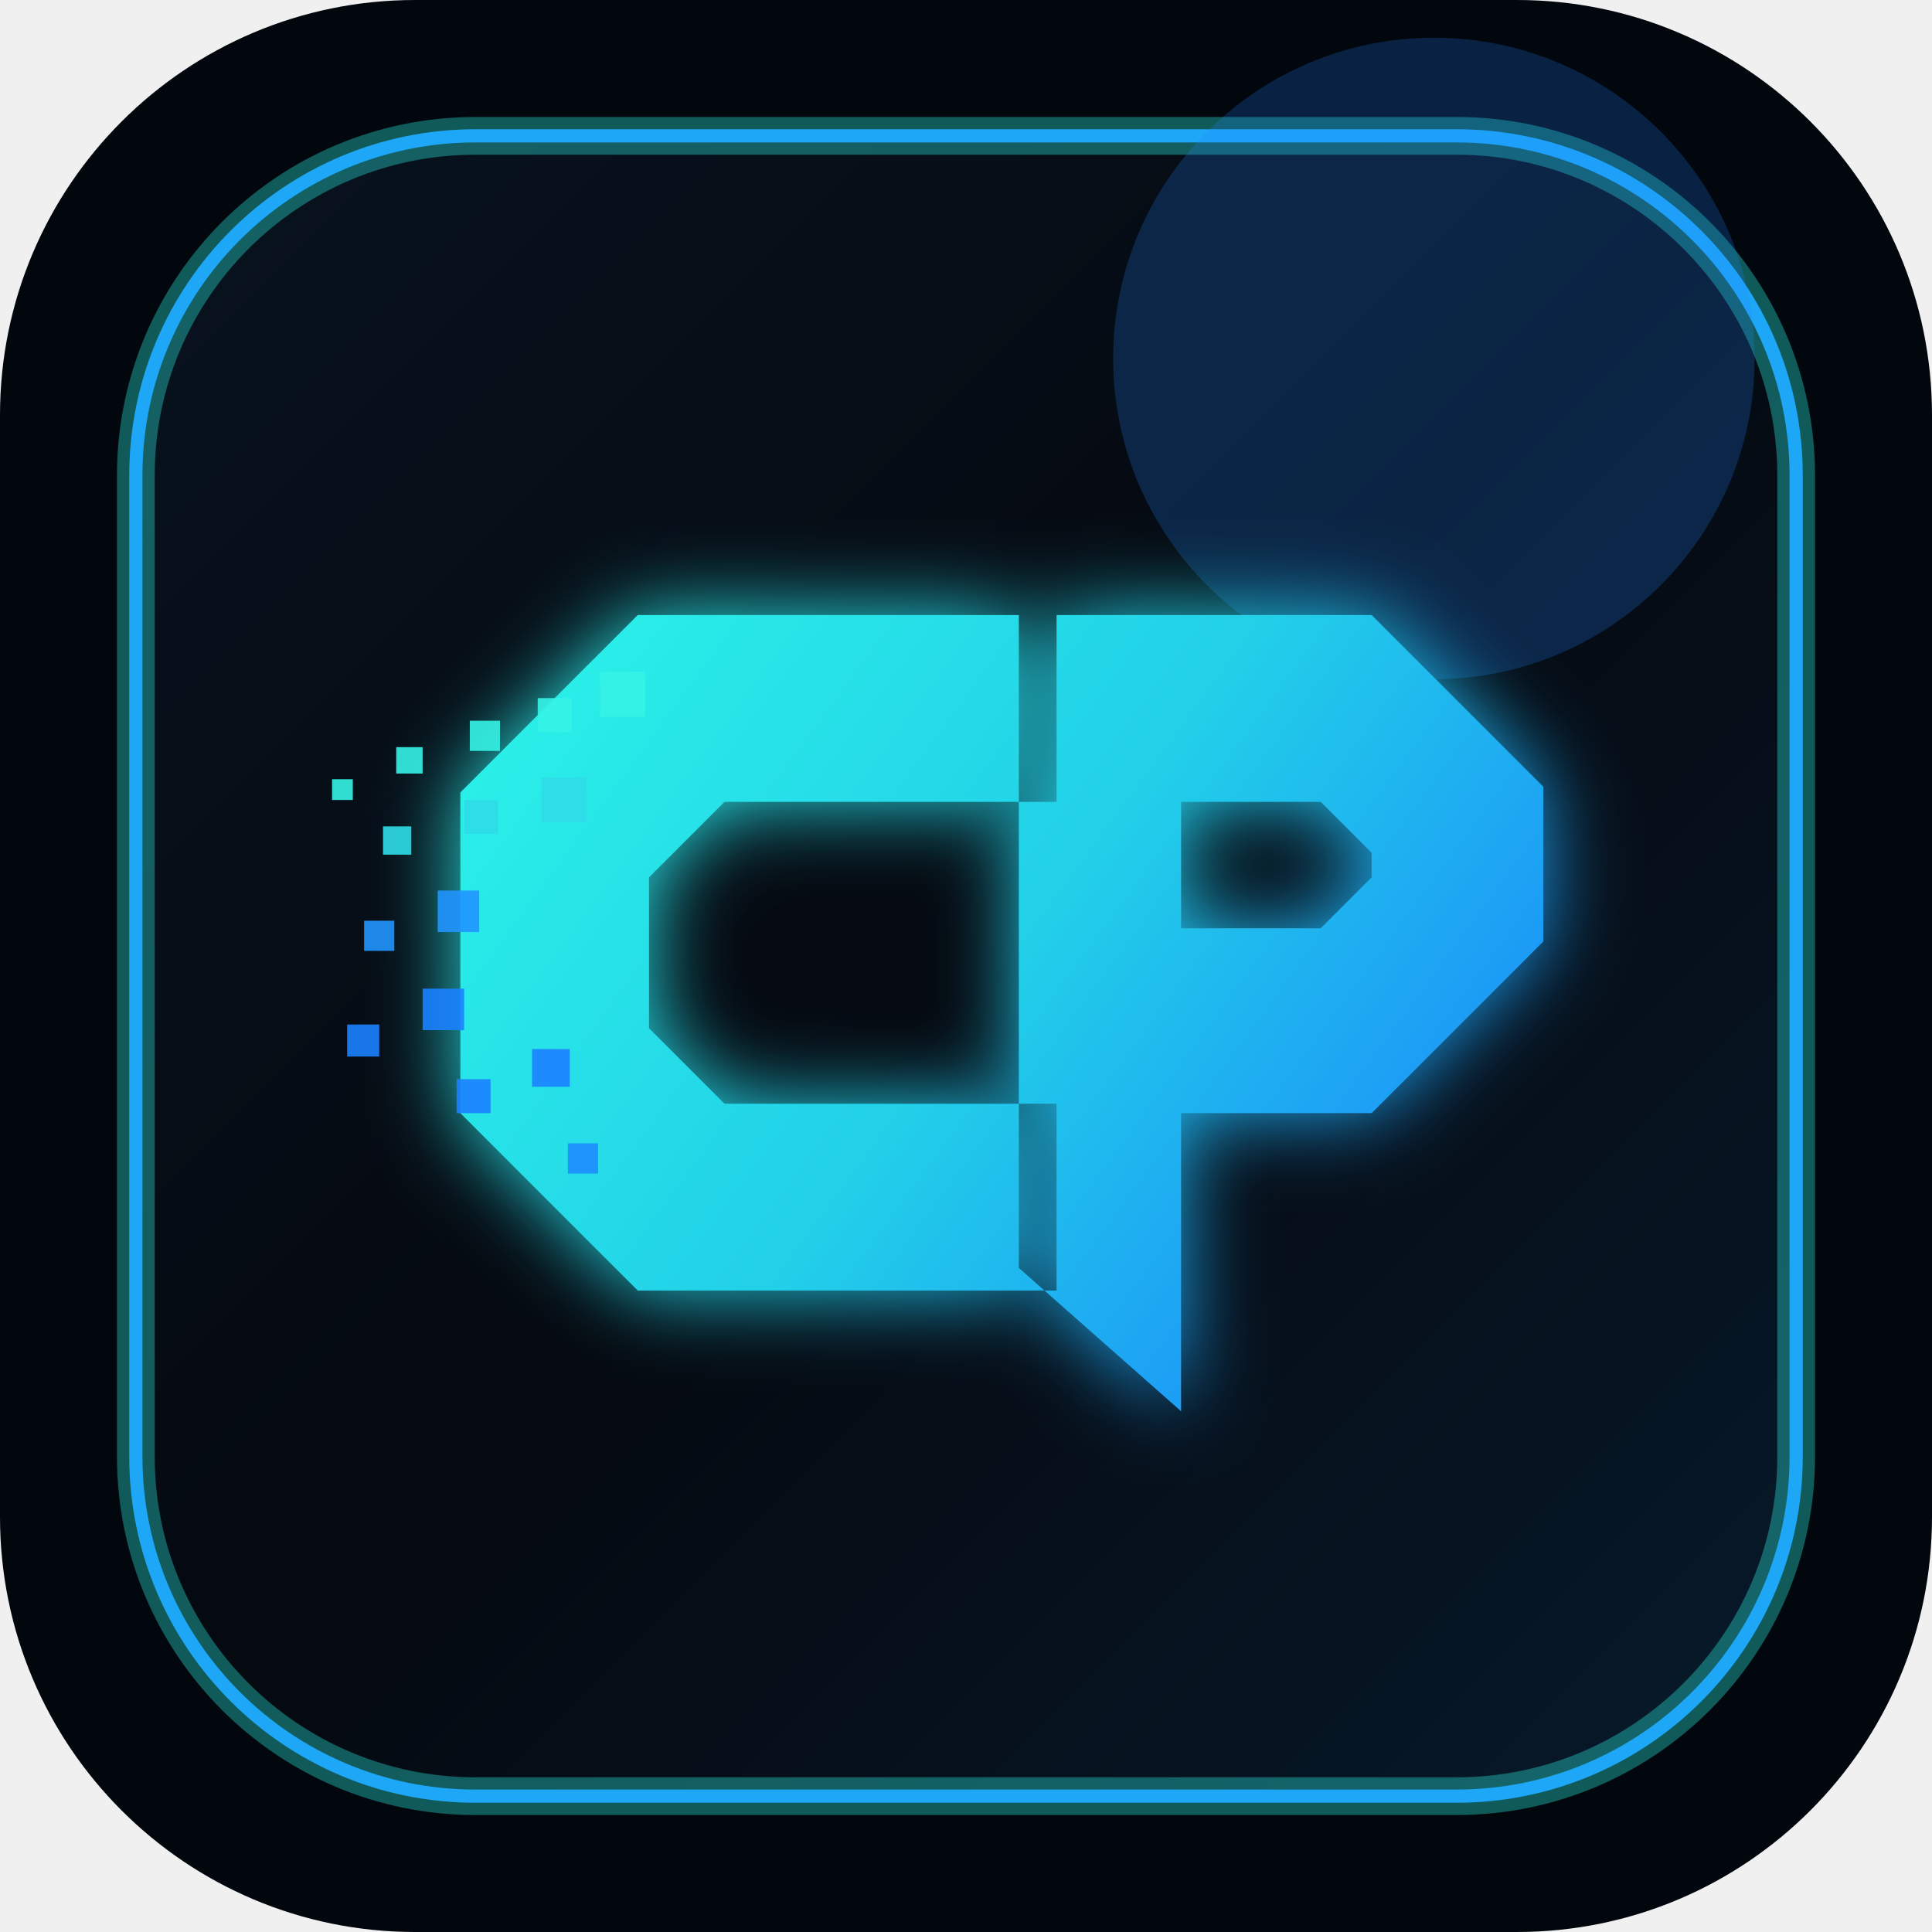
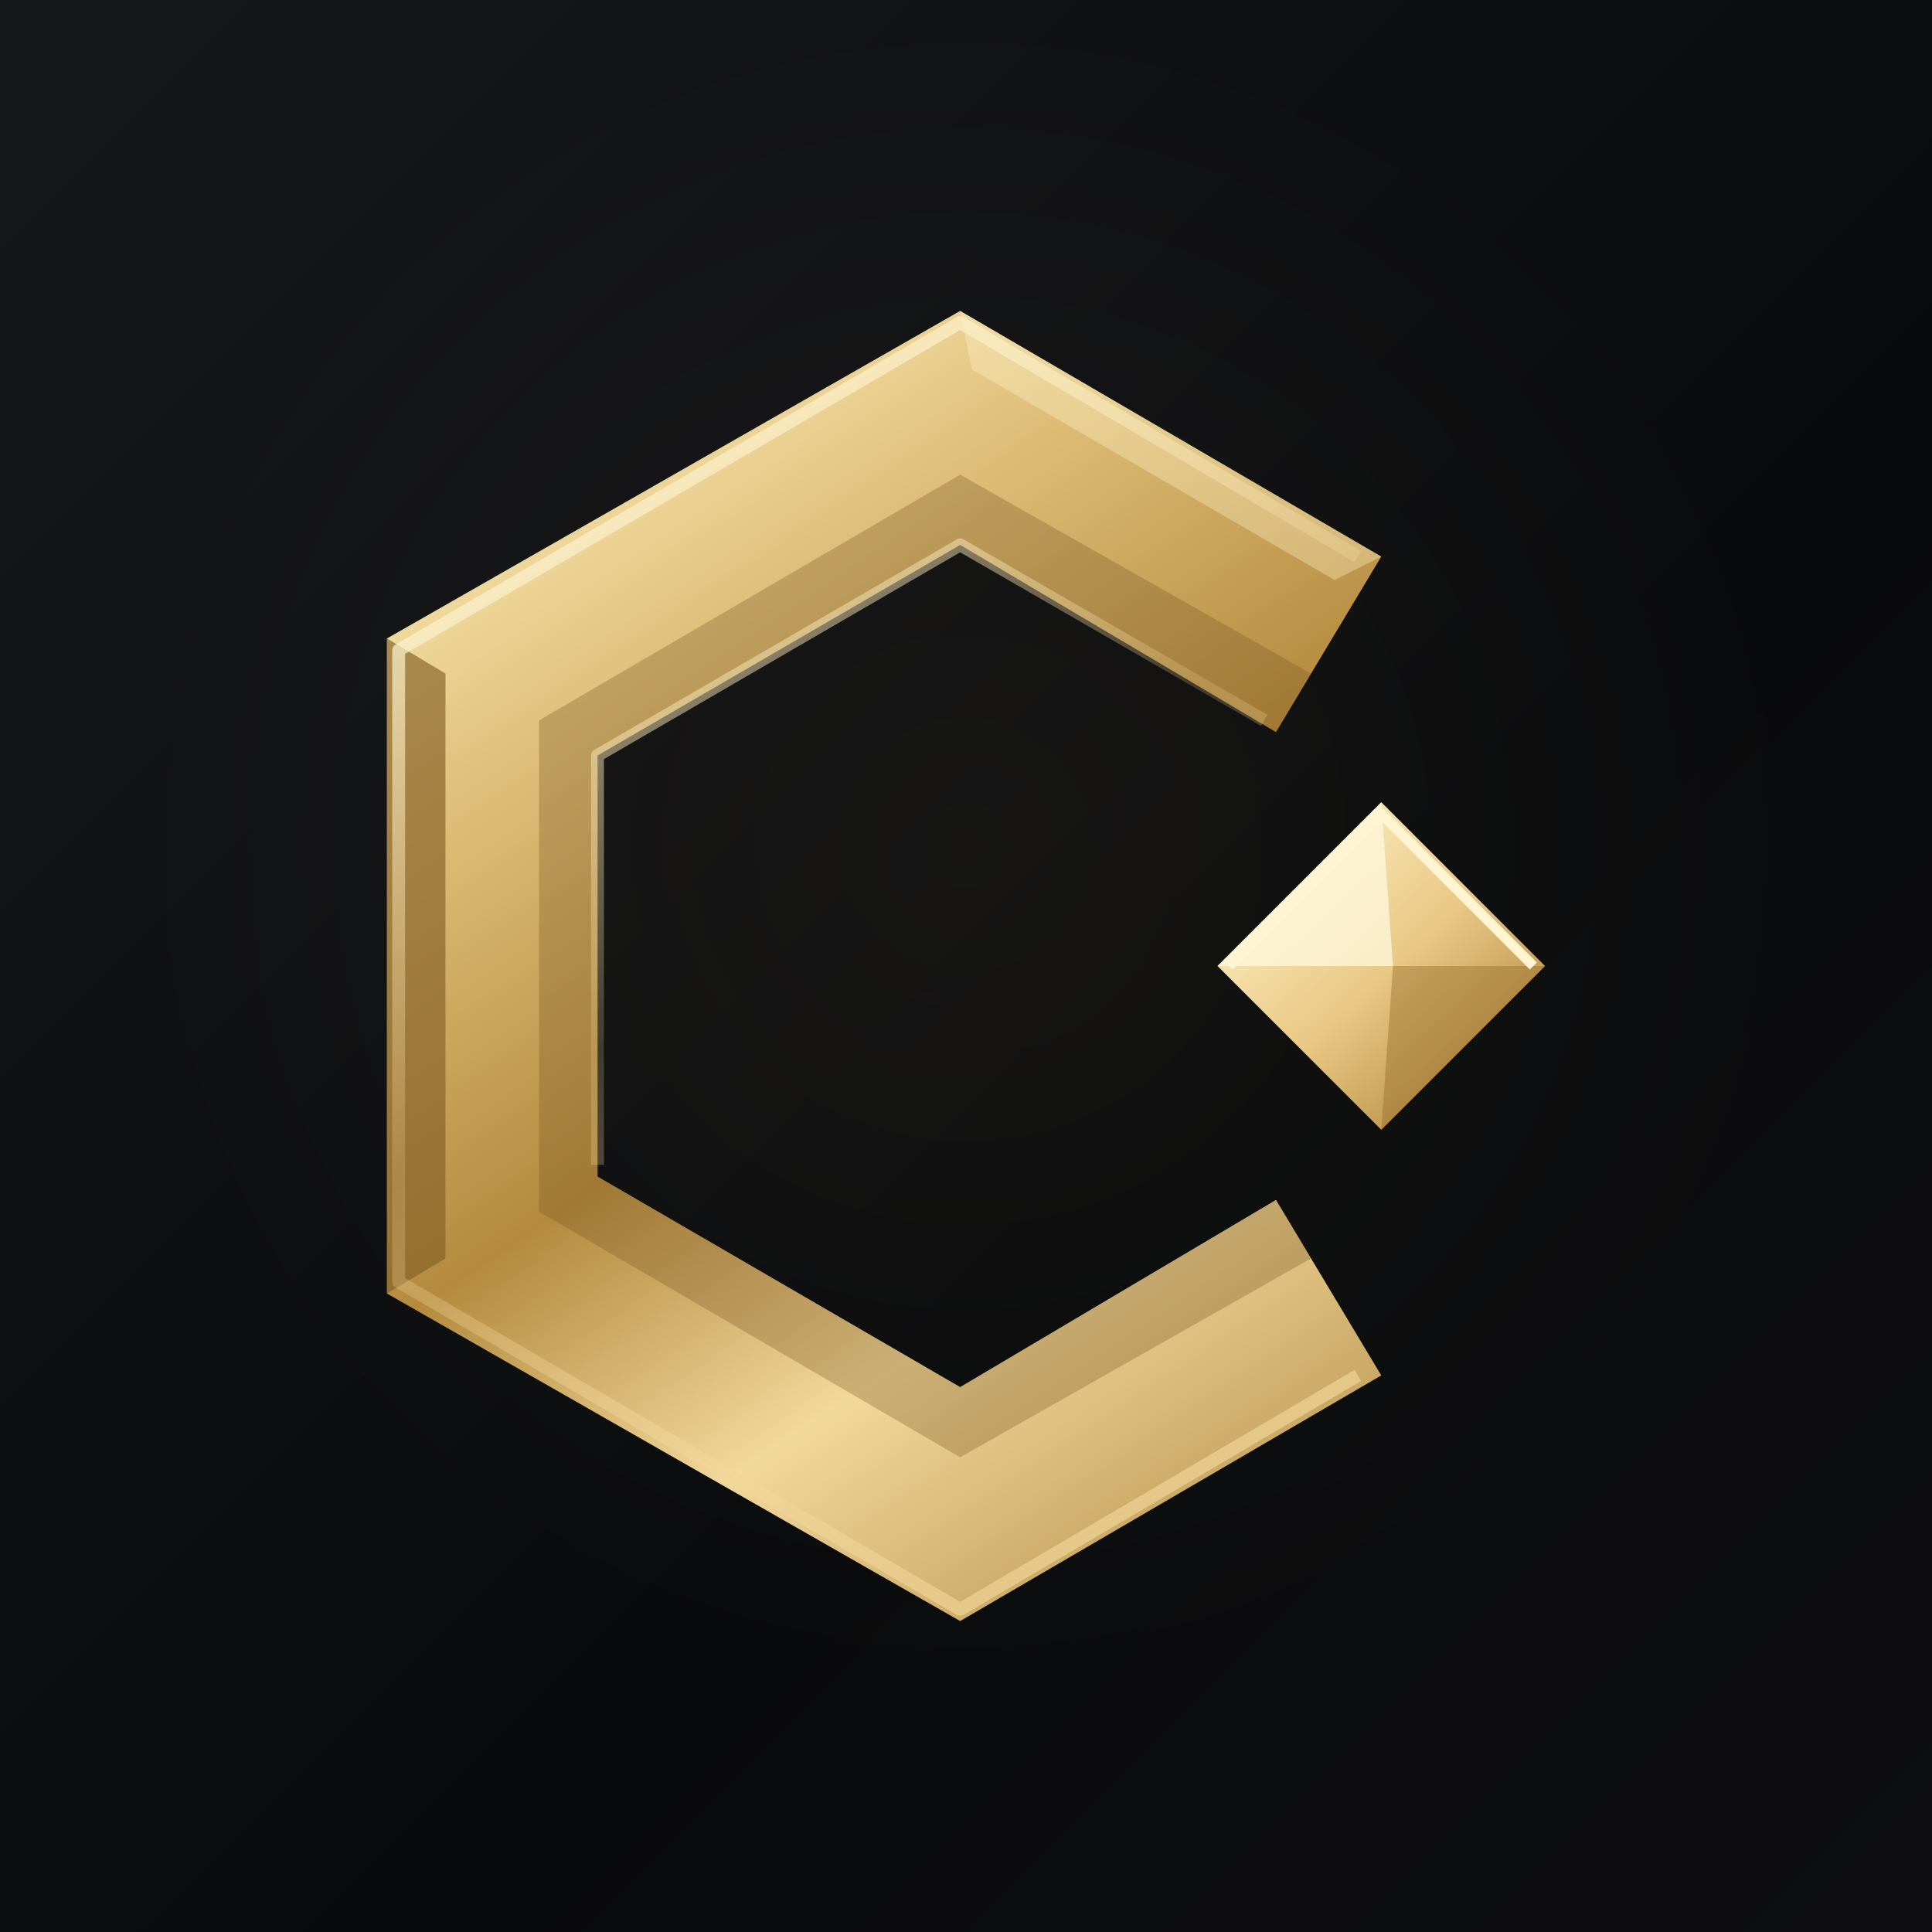
- <svg xmlns="http://www.w3.org/2000/svg" width="1024" height="1024" viewBox="0 0 1024 1024" fill="none">
-   <rect width="1024" height="1024" rx="220" fill="#02070E" />
-   <rect x="72" y="72" width="880" height="880" rx="180" fill="url(#panel)" stroke="#177DFF" stroke-width="7" />
-   <rect x="72" y="72" width="880" height="880" rx="180" stroke="#2CF4E8" stroke-opacity=".35" stroke-width="20" />
-   <circle cx="760" cy="190" r="170" fill="#1E82FF" opacity=".22" />
-   <g filter="url(#cpGlow)">
-     <path fill-rule="evenodd" clip-rule="evenodd" d="M560 326H338L244 420V590L338 684H560V585H384L344 545V465L384 425H560V326ZM540 326H727L818 417V499L727 590H626V748L540 672V326ZM626 425H700L727 452V465L700 492H626V425Z" fill="url(#cp)" />
+ <svg xmlns="http://www.w3.org/2000/svg" width="1024" height="1024" viewBox="0 0 1024 1024">
+   <defs>
+     <linearGradient id="icon-bg" x1="0" y1="0" x2="1024" y2="1024" gradientUnits="userSpaceOnUse">
+       <stop stop-color="#17181c" />
+       <stop offset=".6" stop-color="#090a0c" />
+       <stop offset="1" stop-color="#0e0e10" />
+     </linearGradient>
+     <radialGradient id="icon-light">
+       <stop stop-color="#d6b66f" stop-opacity=".055" />
+       <stop offset="1" stop-color="#d6b66f" stop-opacity="0" />
+     </radialGradient>
+   </defs>
+   <path fill="url(#icon-bg)" d="M0 0h1024v1024H0z" />
+   <circle cx="512" cy="448" r="450" fill="url(#icon-light)" />
+   <g transform="translate(136.9 115.2) scale(6.2)">
+     <svg width="120" height="128" class="checkpoint-mark " viewBox="0 0 120 128" fill="none" aria-hidden="true" focusable="false">
+       <defs>
+         <linearGradient id="checkpoint-_R_0_-gold" x1="21" y1="12" x2="93" y2="119" gradientUnits="userSpaceOnUse">
+           <stop stop-color="#fff0bf" />
+           <stop offset=".24" stop-color="#ddbd76" />
+           <stop offset=".49" stop-color="#b58a3e" />
+           <stop offset=".7" stop-color="#f1d89b" />
+           <stop offset="1" stop-color="#b28a43" />
+         </linearGradient>
+         <linearGradient id="checkpoint-_R_0_-edge" x1="17" y1="12" x2="79" y2="113" gradientUnits="userSpaceOnUse">
+           <stop stop-color="#fff9df" />
+           <stop offset=".48" stop-color="#f5dca1" stop-opacity=".2" />
+           <stop offset="1" stop-color="#eed395" stop-opacity=".75" />
+         </linearGradient>
+         <linearGradient id="checkpoint-_R_0_-gem" x1="85" y1="52" x2="108" y2="77" gradientUnits="userSpaceOnUse">
+           <stop stop-color="#fff3ca" />
+           <stop offset=".5" stop-color="#e9c884" />
+           <stop offset="1" stop-color="#a77c33" />
+         </linearGradient>
+         <mask id="checkpoint-_R_0_-reveal" maskUnits="userSpaceOnUse" x="0" y="0" width="120" height="128">
+           <path class="checkpoint-mark-reveal" d="m92 37-32-19-40 23v46l40 23 32-19" pathLength="1" stroke="white" stroke-width="28" />
+         </mask>
+       </defs>
+       <g mask="url(#checkpoint-_R_0_-reveal)">
+         <path class="checkpoint-gateway" d="m60 8 36 21-9 15-27-16-31 18v36l31 18 27-16 9 15-36 21-49-28V36Z" fill="url(#checkpoint-_R_0_-gold)" />
+         <path class="checkpoint-facet" d="m11 36 5 3v50l-5 3Z" fill="#846025" fill-opacity=".65" />
+         <path class="checkpoint-facet" d="m29 46 31-18 27 16 3-5-30-17-36 21v42l36 21 30-17-3-5-27 16-31-18Z" fill="#72511e" fill-opacity=".3" />
+         <path class="checkpoint-mark-edge" d="m94 29-34-20-48 28v54l48 28 34-20M29 81V46l31-18 26 15" stroke="url(#checkpoint-_R_0_-edge)" stroke-width="1.1" stroke-linejoin="round" />
+         <path class="checkpoint-facet" d="m60 8 1 5 31 18 4-2Z" fill="#fff3cc" fill-opacity=".35" />
+       </g>
+       <g class="checkpoint-diamond">
+         <path d="m96 50 14 14-14 14-14-14Z" fill="url(#checkpoint-_R_0_-gem)" />
+         <path class="checkpoint-gem-facet" d="m96 50 1 14-15 0Z" fill="#fff8df" fill-opacity=".75" />
+         <path class="checkpoint-gem-facet" d="m97 64 13 0-14 14Z" fill="#9a702c" fill-opacity=".45" />
+         <path class="checkpoint-gem-edge" d="m83 64 13-13 13 13" stroke="#fff5d3" stroke-width=".85" stroke-linejoin="round" />
+       </g>
+     </svg>
  </g>
-   <g opacity=".9">
-     <rect x="318" y="356" width="24" height="24" fill="#35F3E5" />
-     <rect x="285" y="370" width="18" height="18" fill="#35F3E5" />
-     <rect x="249" y="382" width="16" height="16" fill="#35F3E5" />
-     <rect x="210" y="396" width="14" height="14" fill="#35F3E5" />
-     <rect x="176" y="413" width="11" height="11" fill="#35F3E5" />
-     <rect x="287" y="412" width="24" height="24" fill="#2EDDE8" />
-     <rect x="246" y="424" width="18" height="18" fill="#2EDDE8" />
-     <rect x="203" y="438" width="15" height="15" fill="#2EDDE8" />
-     <rect x="232" y="472" width="22" height="22" fill="#2095FF" />
-     <rect x="193" y="488" width="16" height="16" fill="#2095FF" />
-     <rect x="224" y="524" width="22" height="22" fill="#1982FF" />
-     <rect x="184" y="543" width="17" height="17" fill="#1982FF" />
-     <rect x="282" y="556" width="20" height="20" fill="#1982FF" />
-     <rect x="242" y="572" width="18" height="18" fill="#1982FF" />
-     <rect x="301" y="606" width="16" height="16" fill="#1E8CFF" />
-   </g>
-   <defs>
-     <linearGradient id="panel" x1="72" y1="72" x2="952" y2="952" gradientUnits="userSpaceOnUse">
-       <stop stop-color="#08131F" />
-       <stop offset=".5" stop-color="#050910" />
-       <stop offset="1" stop-color="#071A2B" />
-     </linearGradient>
-     <linearGradient id="cp" x1="244" y1="326" x2="818" y2="748" gradientUnits="userSpaceOnUse">
-       <stop stop-color="#2CF4E8" />
-       <stop offset=".48" stop-color="#22D0E8" />
-       <stop offset="1" stop-color="#1878FF" />
-     </linearGradient>
-     <filter id="cpGlow" x="130" y="212" width="802" height="650" filterUnits="userSpaceOnUse" color-interpolation-filters="sRGB">
-       <feGaussianBlur stdDeviation="22" result="blur" />
-       <feMerge>
-         <feMergeNode in="blur" />
-         <feMergeNode in="SourceGraphic" />
-       </feMerge>
-     </filter>
-   </defs>
</svg>
